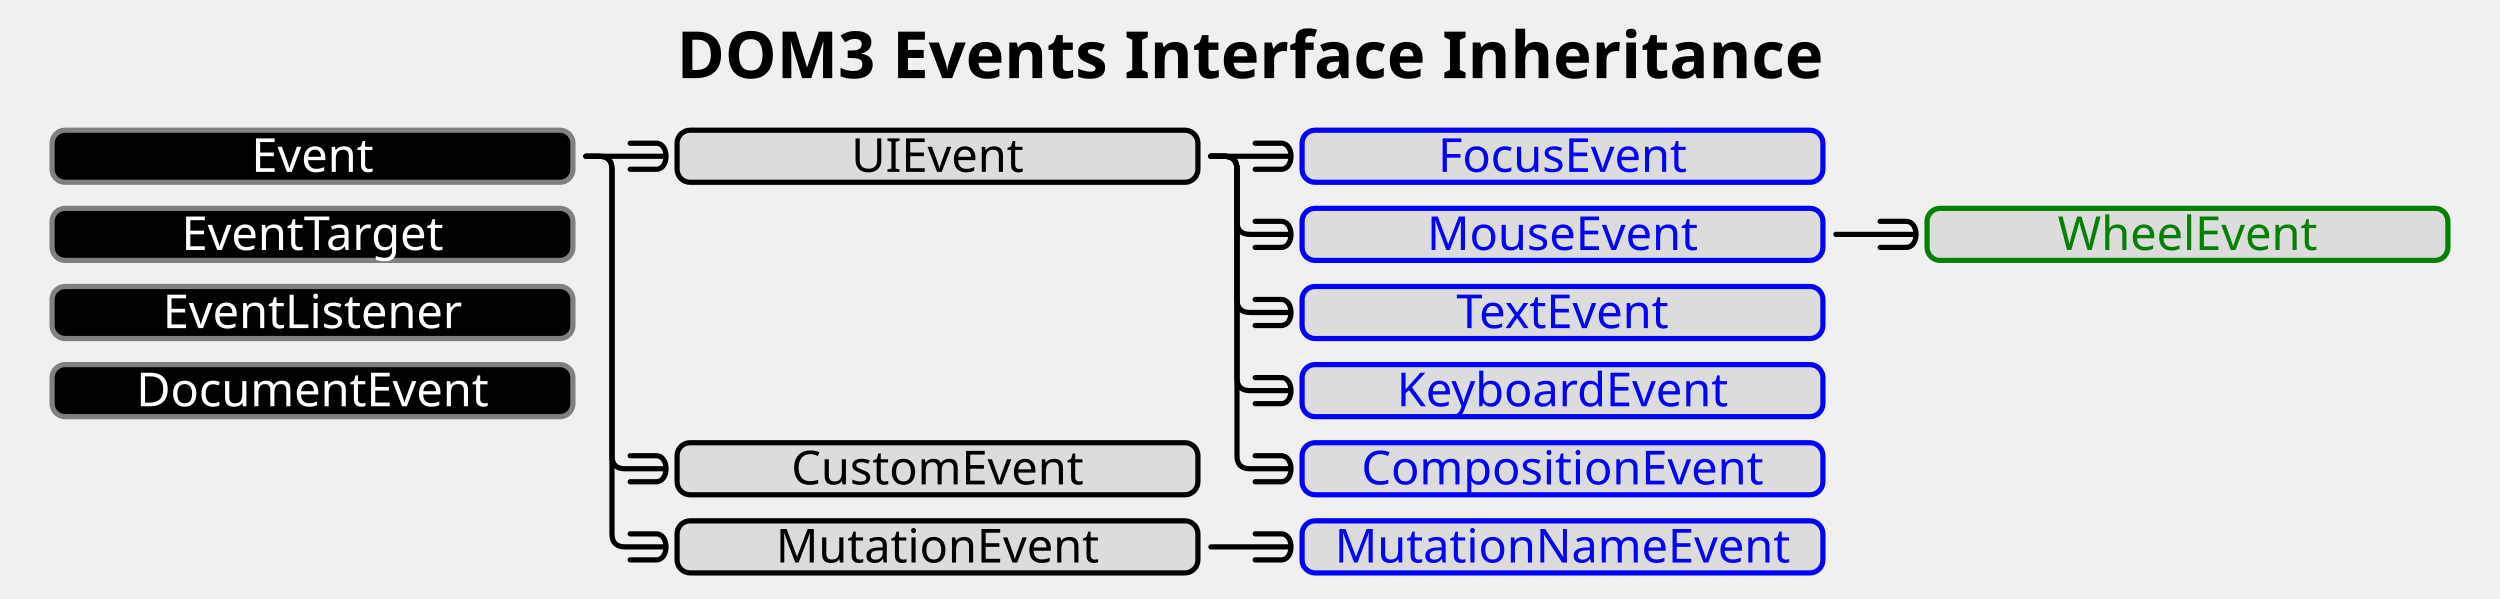
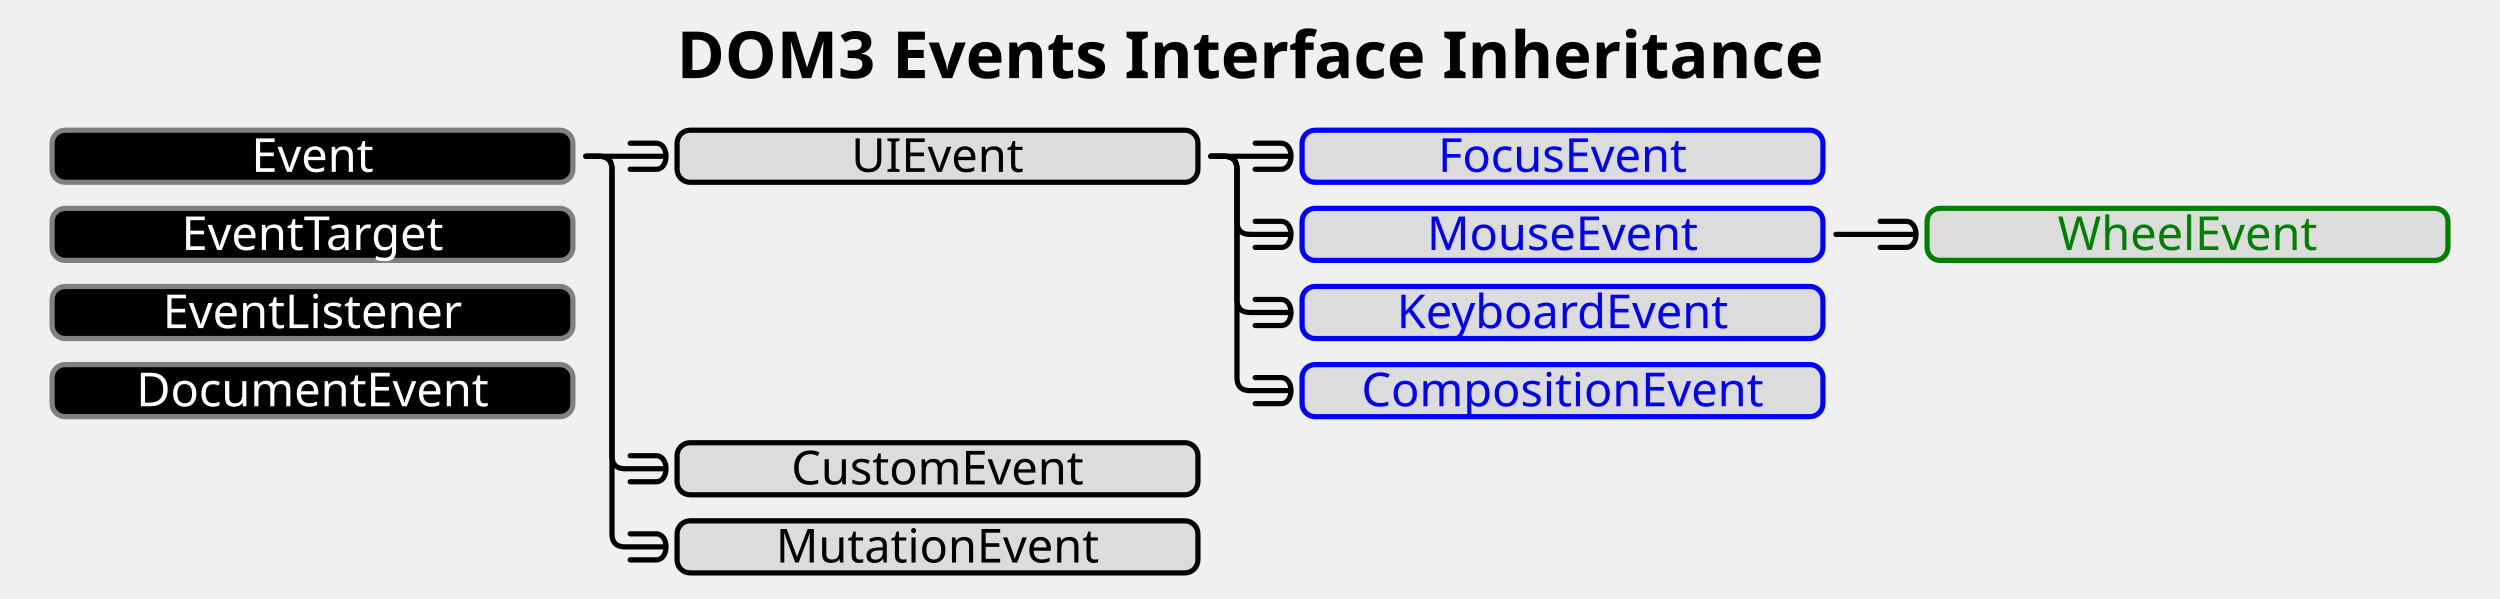
<svg xmlns="http://www.w3.org/2000/svg" xmlns:xlink="http://www.w3.org/1999/xlink" width="100%" height="100%" viewBox="0 0 960 230">
  <defs>
    <marker id="contains" viewBox="-16 -7 18 14" refX="-2" markerWidth="9" markerHeight="7" orient="auto">
      <path d="M-15,-5 L-5,-5 C0,-5 0,5 -5,5 L-15,5" stroke-linejoin="round" stroke-linecap="round" fill="none" stroke-width="2" stroke="black" />
    </marker>
  </defs>
  <style type="text/css">
    .basic {
      fill: black;
      stroke: gray;
    }

    .basic text {
      fill: white;
      stroke: none;
    }
    
    .order1 {
      fill: gainsboro;
      stroke: black;
    }

    .order1 text {
      fill: black;
      stroke: none;
    }
    
    .order2 {
      fill: gainsboro;
      stroke: blue;
    }

    .order2 text {
      fill: blue;
      stroke: none;
    }

    .order3 {
      fill: gainsboro;
      stroke: green;
    }

    .order3 text {
      fill: green;
      stroke: none;
    }

  </style>
  <text id="caption" x="480" y="30" font-size="25" fill="black" text-anchor="middle" font-family="Verdana, sans-serif" font-weight="bold">DOM3 Events Interface Inheritance</text>
  <a id="Event" class="basic" transform="translate(20, 50)" xlink:href="../DOM3-Events.html#interface-Event" target="_parent">
    <rect x="0" y="0" width="200" height="20" rx="5" ry="5" stroke-width="2" />
    <text x="100" y="16" font-size="18" text-anchor="middle" font-family="Verdana, sans-serif">Event</text>
  </a>
  <path stroke-linejoin="round" stroke-linecap="round" fill="none" stroke-width="2" stroke="black" marker-end="url(#contains)" d="M225,60 H255" />
  <a id="UIEvent" class="order1" transform="translate(260, 50)" xlink:href="../DOM3-Events.html#events-Events-UIEvent" target="_parent">
    <rect x="0" y="0" width="200" height="20" rx="5" ry="5" stroke-width="2" />
    <text x="100" y="16" font-size="18" fill="black" text-anchor="middle" font-family="Verdana, sans-serif">UIEvent</text>
  </a>
  <path stroke-linejoin="round" stroke-linecap="round" fill="none" stroke-width="2" stroke="black" marker-end="url(#contains)" d="M465,60 H495" />
  <a id="FocusEvent" class="order2" transform="translate(500, 50)" xlink:href="../DOM3-Events.html#events-Events-FocusEvent" target="_parent">
    <rect x="0" y="0" width="200" height="20" rx="5" ry="5" stroke-width="2" />
    <text x="100" y="16" font-size="18" text-anchor="middle" font-family="Verdana, sans-serif">FocusEvent</text>
  </a>
  <path stroke-linejoin="round" stroke-linecap="round" fill="none" stroke-width="2" stroke="black" marker-end="url(#contains)" d="M465,60 H470 Q475,60 475,65 V85 Q475,90 480,90 H495" />
  <a id="MouseEvent" class="order2" transform="translate(500, 80)" xlink:href="../DOM3-Events.html#events-Events-MouseEvent" target="_parent">
    <rect x="0" y="0" width="200" height="20" rx="5" ry="5" stroke-width="2" />
    <text x="100" y="16" font-size="18" text-anchor="middle" font-family="Verdana, sans-serif">MouseEvent</text>
  </a>
  <path stroke-linejoin="round" stroke-linecap="round" fill="none" stroke-width="2" stroke="black" marker-end="url(#contains)" d="M705,90 H735" />
  <a id="WheelEvent" class="order3" transform="translate(740, 80)" xlink:href="../DOM3-Events.html#events-Events-WheelEvent" target="_parent">
    <rect x="0" y="0" width="200" height="20" rx="5" ry="5" stroke-width="2" />
    <text x="100" y="16" font-size="18" text-anchor="middle" font-family="Verdana, sans-serif">WheelEvent</text>
  </a>
  <path stroke-linejoin="round" stroke-linecap="round" fill="none" stroke-width="2" stroke="black" marker-end="url(#contains)" d="M465,60 H470 Q475,60 475,65 V115 Q475,120 480,120 H495" />
-   <a id="TextEvent" class="order2" transform="translate(500, 110)" xlink:href="../DOM3-Events.html#events-Events-TextEvent" target="_parent">
-     <rect x="0" y="0" width="200" height="20" rx="5" ry="5" stroke-width="2" />
-     <text x="100" y="16" font-size="18" text-anchor="middle" font-family="Verdana, sans-serif">TextEvent</text>
-   </a>
-   <path stroke-linejoin="round" stroke-linecap="round" fill="none" stroke-width="2" stroke="black" marker-end="url(#contains)" d="M465,60 H470 Q475,60 475,65 V145 Q475,150 480,150 H495" />
-   <a id="KeyboardEvent" class="order2" transform="translate(500, 140)" xlink:href="../DOM3-Events.html#events-Events-KeyboardEvent" target="_parent">
+   <a id="KeyboardEvent" class="order2" transform="translate(500, 110)" xlink:href="../DOM3-Events.html#events-Events-KeyboardEvent" target="_parent">
    <rect x="0" y="0" width="200" height="20" rx="5" ry="5" stroke-width="2" />
    <text x="100" y="16" font-size="18" text-anchor="middle" font-family="Verdana, sans-serif">KeyboardEvent</text>
  </a>
-   <path stroke-linejoin="round" stroke-linecap="round" fill="none" stroke-width="2" stroke="black" marker-end="url(#contains)" d="M465,60 H470 Q475,60 475,65 V175 Q475,180 480,180 H495" />
-   <a id="CompositionEvent" class="order2" transform="translate(500, 170)" xlink:href="../DOM3-Events.html#events-Events-CompositionEvent" target="_parent">
+   <path stroke-linejoin="round" stroke-linecap="round" fill="none" stroke-width="2" stroke="black" marker-end="url(#contains)" d="M465,60 H470 Q475,60 475,65 V145 Q475,150 480,150 H495" />
+   <a id="CompositionEvent" class="order2" transform="translate(500, 140)" xlink:href="../DOM3-Events.html#events-Events-CompositionEvent" target="_parent">
    <rect x="0" y="0" width="200" height="20" rx="5" ry="5" stroke-width="2" />
    <text x="100" y="16" font-size="18" text-anchor="middle" font-family="Verdana, sans-serif">CompositionEvent</text>
  </a>
  <path stroke-linejoin="round" stroke-linecap="round" fill="none" stroke-width="2" stroke="black" marker-end="url(#contains)" d="M225,60 H230 Q235,60 235,65 V175 Q235,180 240,180 H255" />
  <a id="CustomEvent" class="order1" transform="translate(260, 170)" xlink:href="../DOM3-Events.html#interface-CustomEvent" target="_parent">
    <rect x="0" y="0" width="200" height="20" rx="5" ry="5" stroke-width="2" />
    <text x="100" y="16" font-size="18" fill="black" text-anchor="middle" font-family="Verdana, sans-serif">CustomEvent</text>
  </a>
  <path stroke-linejoin="round" stroke-linecap="round" fill="none" stroke-width="2" stroke="black" marker-end="url(#contains)" d="M225,60 H230 Q235,60 235,65 V205 Q235,210 240,210 H255" />
  <a id="MutationEvent" class="order1" transform="translate(260, 200)" xlink:href="../DOM3-Events.html#events-Events-MutationEvent" target="_parent">
    <rect x="0" y="0" width="200" height="20" rx="5" ry="5" stroke-width="2" />
    <text x="100" y="16" font-size="18" fill="black" text-anchor="middle" font-family="Verdana, sans-serif">MutationEvent</text>
-   </a>
-   <path stroke-linejoin="round" stroke-linecap="round" fill="none" stroke-width="2" stroke="black" marker-end="url(#contains)" d="M465,210 H495" />
-   <a id="MutationNameEvent" class="order2" transform="translate(500, 200)" xlink:href="../DOM3-Events.html#events-Events-MutationNameEvent" target="_parent">
-     <rect x="0" y="0" width="200" height="20" rx="5" ry="5" stroke-width="2" />
-     <text x="100" y="16" font-size="18" text-anchor="middle" font-family="Verdana, sans-serif">MutationNameEvent</text>
  </a>
  <a id="EventTarget" class="basic" transform="translate(20, 80)" xlink:href="../DOM3-Events.html#events-Events-EventTarget" target="_parent">
    <rect x="0" y="0" width="200" height="20" rx="5" ry="5" fill="black" stroke="gray" stroke-width="2" />
    <text x="100" y="16" font-size="18" fill="white" text-anchor="middle" font-family="Verdana, sans-serif">EventTarget</text>
  </a>
  <a id="EventListener" class="basic" transform="translate(20, 110)" xlink:href="../DOM3-Events.html#events-Events-EventListener" target="_parent">
    <rect x="0" y="0" width="200" height="20" rx="5" ry="5" fill="black" stroke="gray" stroke-width="2" />
    <text x="100" y="16" font-size="18" fill="white" text-anchor="middle" font-family="Verdana, sans-serif">EventListener</text>
  </a>
  <a id="DocumentEvent" class="basic" transform="translate(20, 140)" xlink:href="../DOM3-Events.html#events-Events-DocumentEvent" target="_parent">
    <rect x="0" y="0" width="200" height="20" rx="5" ry="5" fill="black" stroke="gray" stroke-width="2" />
    <text x="100" y="16" font-size="18" fill="white" text-anchor="middle" font-family="Verdana, sans-serif">DocumentEvent</text>
  </a>
</svg>
